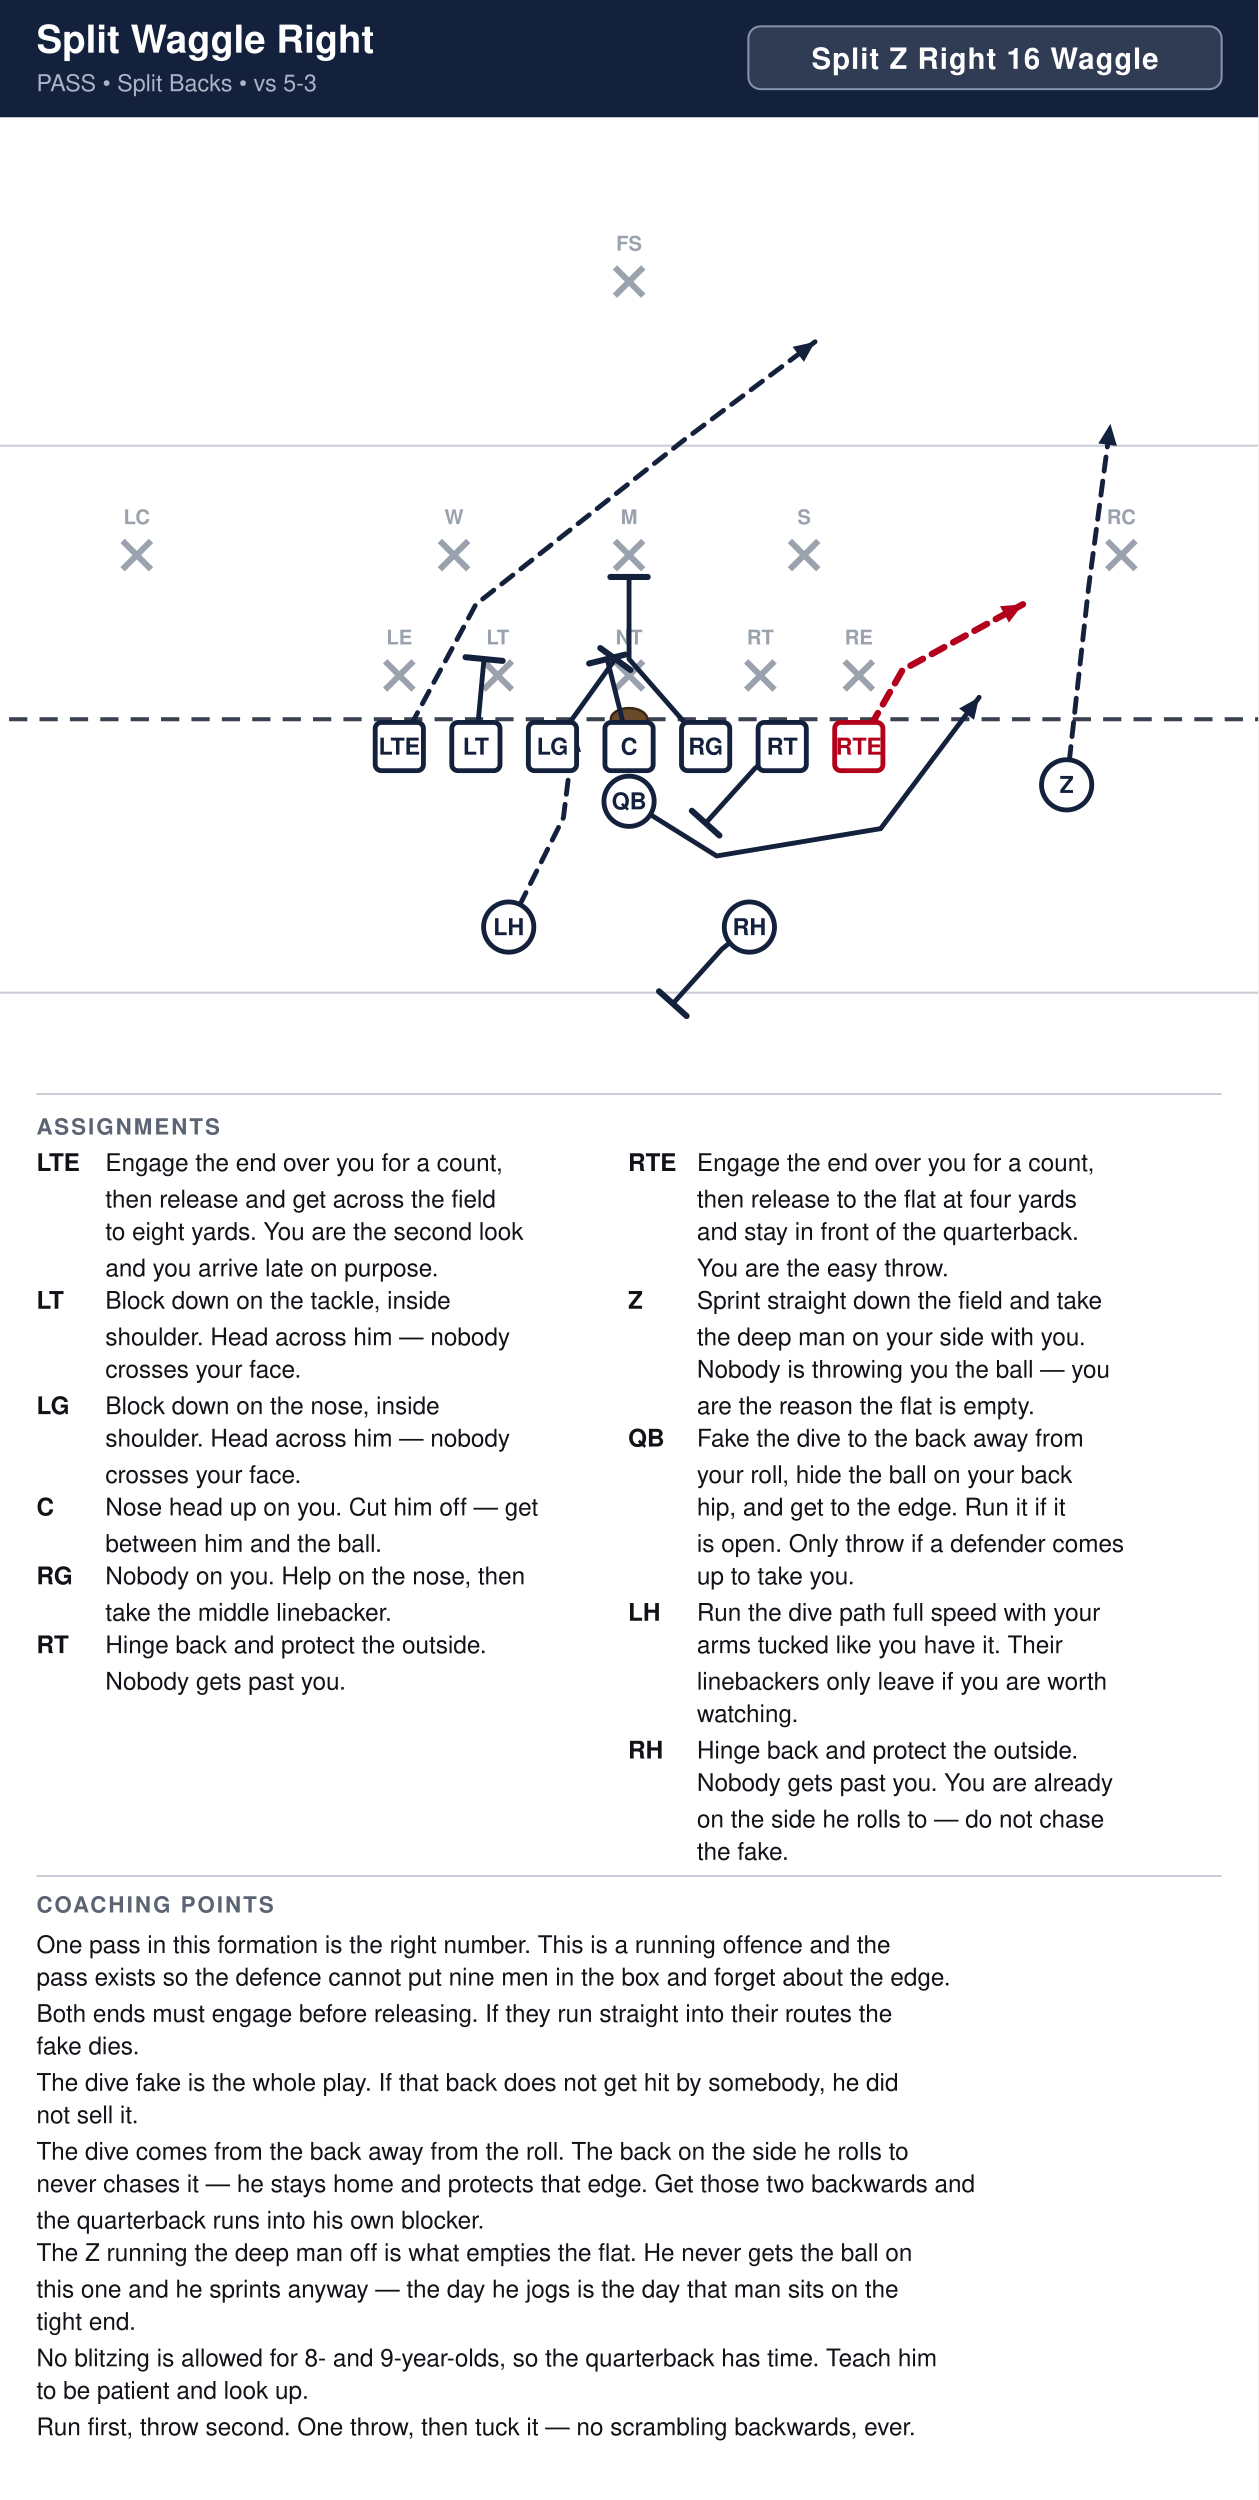
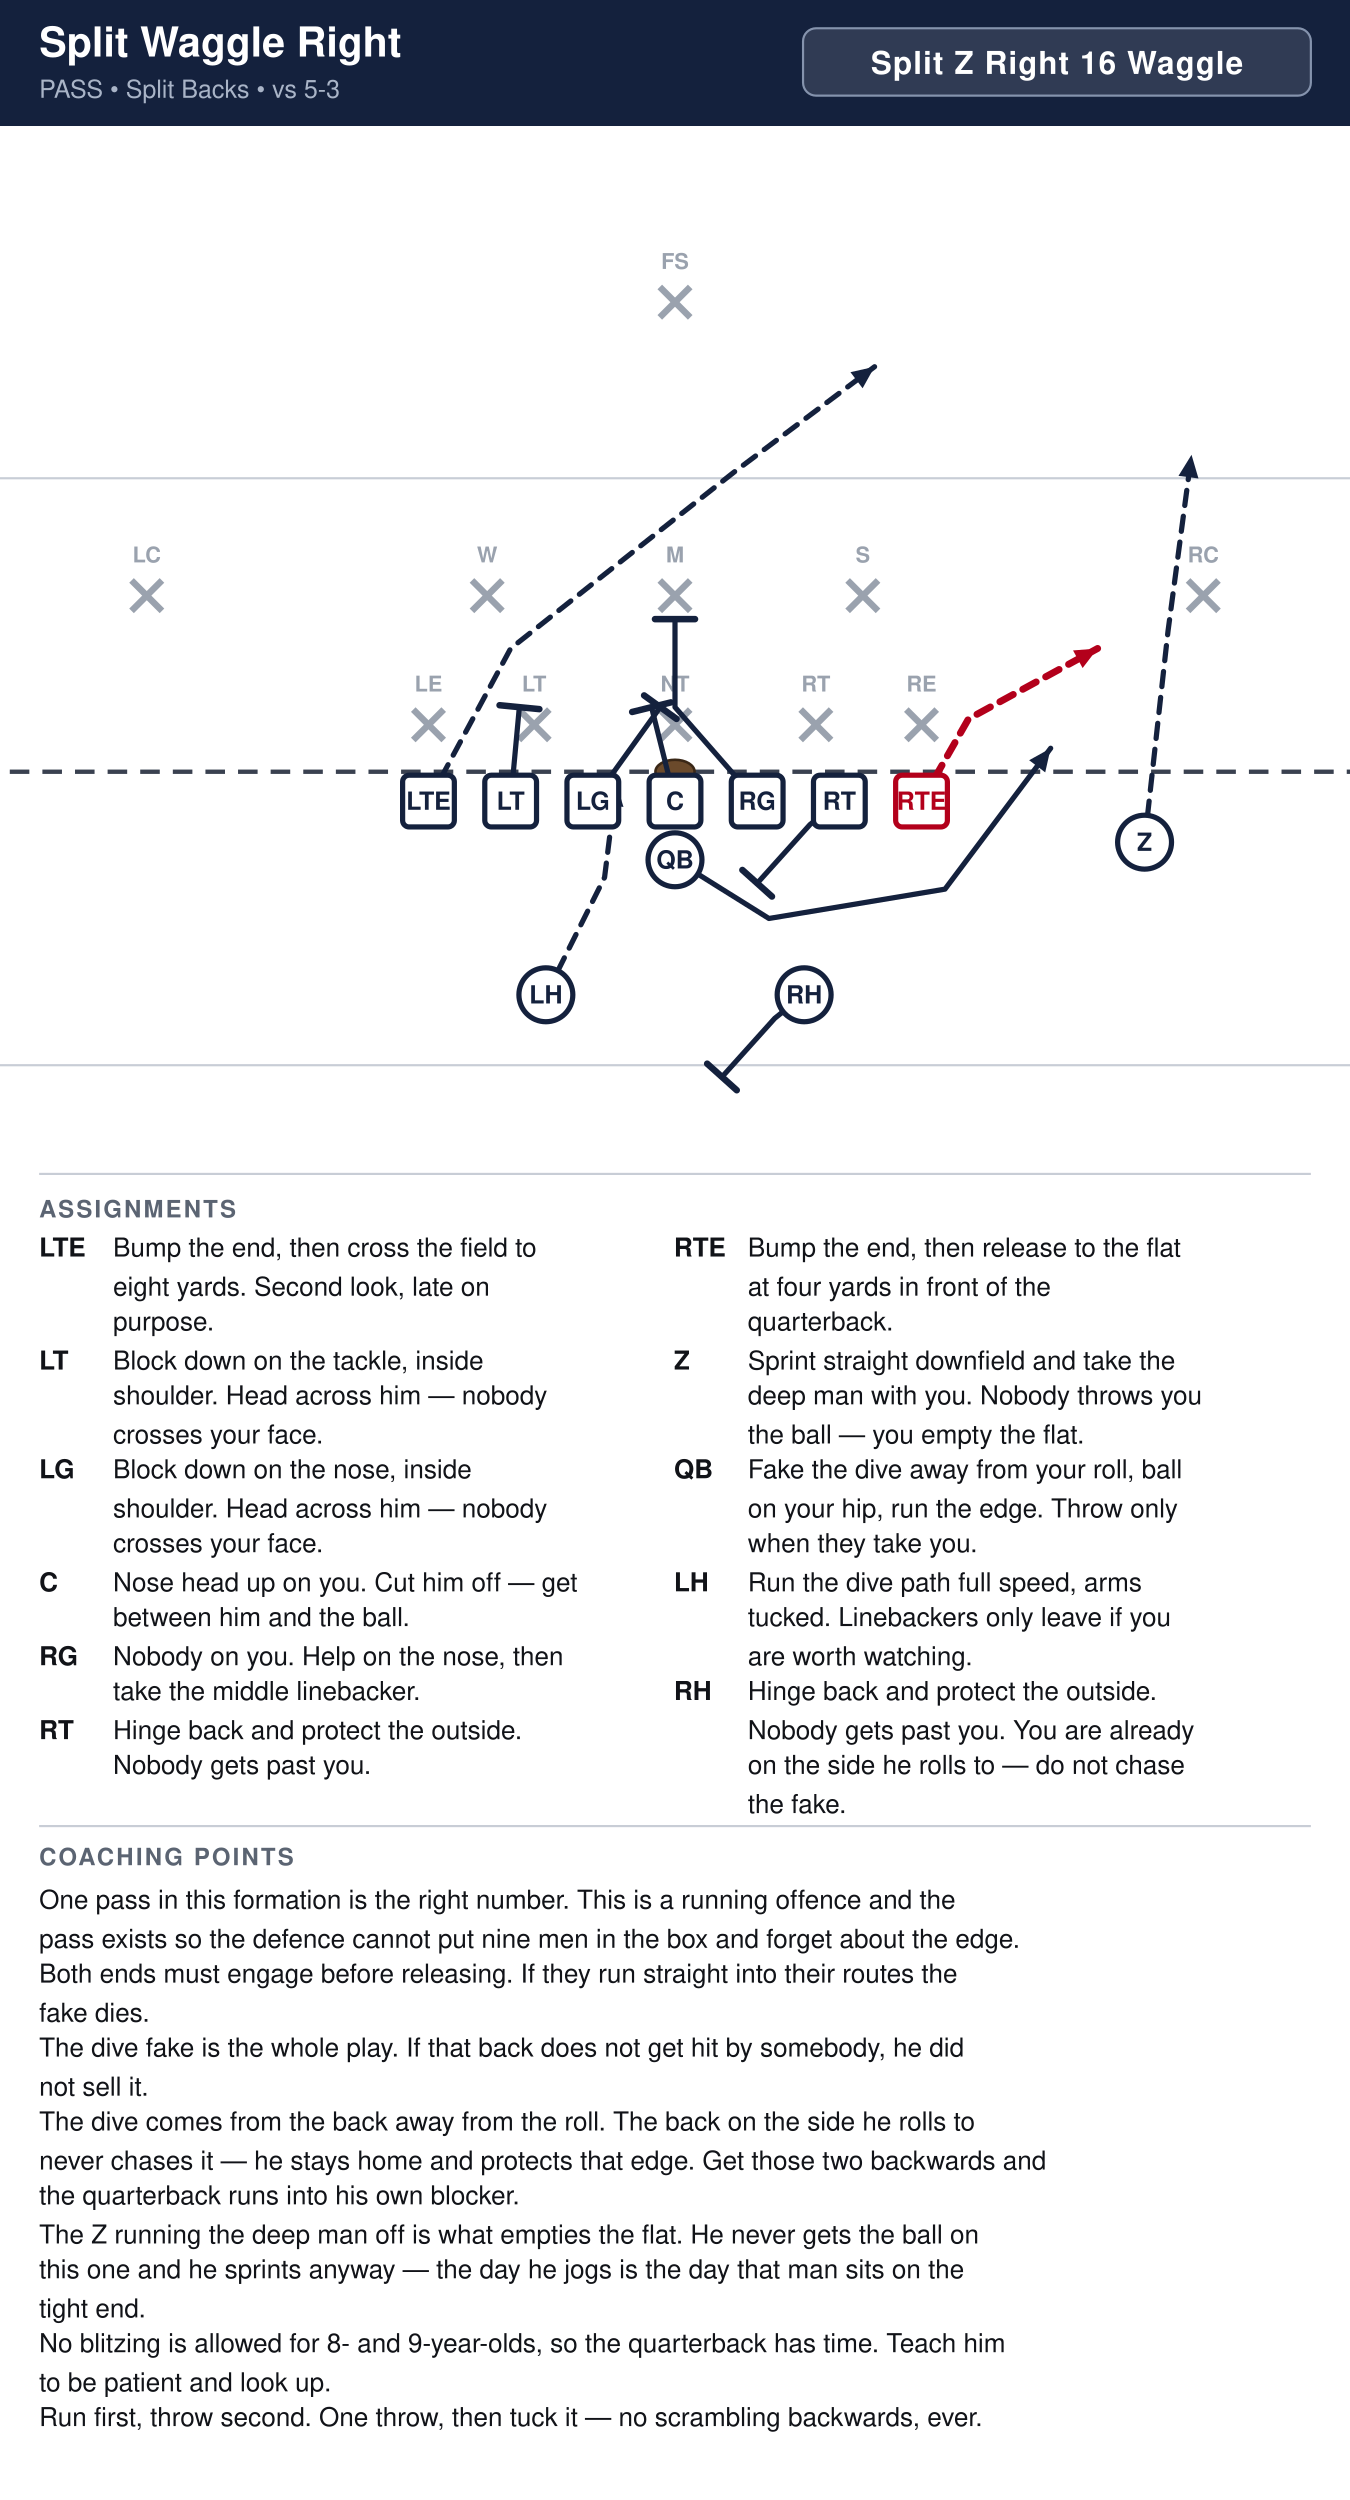
- <svg xmlns="http://www.w3.org/2000/svg" width="621" height="1234" viewBox="0 0 621 1234" font-family="Segoe UI, Helvetica, Arial, sans-serif">
+ <svg xmlns="http://www.w3.org/2000/svg" width="621" height="1150" viewBox="0 0 621 1150" font-family="Segoe UI, Helvetica, Arial, sans-serif">
  <rect width="100%" height="100%" fill="#ffffff" />
  <rect x="0" y="0" width="621" height="58" fill="#14213d" />
  <text x="18" y="26" font-size="19.0" font-weight="700" fill="#ffffff">Split Waggle Right</text>
  <text x="18" y="45" font-size="11.5" fill="#a9b4c7">PASS  •  Split Backs  •  vs 5-3</text>
  <rect x="369.4" y="13" width="233.6" height="31" rx="6" fill="#ffffff" fill-opacity="0.12" stroke="#8593ad" stroke-width="1" />
  <text x="486.2" y="34" text-anchor="middle" font-size="14.5" font-weight="700" fill="#ffffff" letter-spacing="0.5">Split Z Right 16 Waggle</text>
  <clipPath id="fieldclip">
    <rect x="0" y="58" width="621" height="472" />
  </clipPath>
  <g clip-path="url(#fieldclip)">
    <g transform="translate(-40.5,31.0)">
      <rect x="0" y="0" width="702" height="513" fill="#ffffff" />
      <line x1="0" y1="459.0" x2="702" y2="459.0" stroke="#c8cdd6" stroke-width="1" />
      <line x1="0" y1="189.0" x2="702" y2="189.0" stroke="#c8cdd6" stroke-width="1" />
      <line x1="0" y1="324.0" x2="702" y2="324.0" stroke="#3a4150" stroke-width="2" stroke-dasharray="9 6" />
      <ellipse cx="351.0" cy="324.0" rx="9" ry="5.5" fill="#6b4a2b" stroke="#3a2716" stroke-width="1.2" />
      <line x1="230.6" y1="295.4" x2="244.6" y2="309.4" stroke="#9aa2ae" stroke-width="3" />
      <line x1="244.6" y1="295.4" x2="230.6" y2="309.4" stroke="#9aa2ae" stroke-width="3" />
      <text x="237.6" y="287.1" text-anchor="middle" font-size="10" fill="#9aa2ae" font-weight="600">LE</text>
      <line x1="279.2" y1="295.4" x2="293.2" y2="309.4" stroke="#9aa2ae" stroke-width="3" />
      <line x1="293.2" y1="295.4" x2="279.2" y2="309.4" stroke="#9aa2ae" stroke-width="3" />
      <text x="286.2" y="287.1" text-anchor="middle" font-size="10" fill="#9aa2ae" font-weight="600">LT</text>
      <line x1="344.0" y1="295.4" x2="358.0" y2="309.4" stroke="#9aa2ae" stroke-width="3" />
      <line x1="358.0" y1="295.4" x2="344.0" y2="309.4" stroke="#9aa2ae" stroke-width="3" />
      <text x="351.0" y="287.1" text-anchor="middle" font-size="10" fill="#9aa2ae" font-weight="600">NT</text>
      <line x1="408.8" y1="295.4" x2="422.8" y2="309.4" stroke="#9aa2ae" stroke-width="3" />
      <line x1="422.8" y1="295.4" x2="408.8" y2="309.4" stroke="#9aa2ae" stroke-width="3" />
      <text x="415.8" y="287.1" text-anchor="middle" font-size="10" fill="#9aa2ae" font-weight="600">RT</text>
      <line x1="457.4" y1="295.4" x2="471.4" y2="309.4" stroke="#9aa2ae" stroke-width="3" />
      <line x1="471.4" y1="295.4" x2="457.4" y2="309.4" stroke="#9aa2ae" stroke-width="3" />
      <text x="464.4" y="287.1" text-anchor="middle" font-size="10" fill="#9aa2ae" font-weight="600">RE</text>
      <line x1="257.6" y1="236.0" x2="271.6" y2="250.0" stroke="#9aa2ae" stroke-width="3" />
      <line x1="271.6" y1="236.0" x2="257.6" y2="250.0" stroke="#9aa2ae" stroke-width="3" />
      <text x="264.6" y="227.7" text-anchor="middle" font-size="10" fill="#9aa2ae" font-weight="600">W</text>
      <line x1="344.0" y1="236.0" x2="358.0" y2="250.0" stroke="#9aa2ae" stroke-width="3" />
      <line x1="358.0" y1="236.0" x2="344.0" y2="250.0" stroke="#9aa2ae" stroke-width="3" />
      <text x="351.0" y="227.7" text-anchor="middle" font-size="10" fill="#9aa2ae" font-weight="600">M</text>
      <line x1="430.4" y1="236.0" x2="444.4" y2="250.0" stroke="#9aa2ae" stroke-width="3" />
      <line x1="444.4" y1="236.0" x2="430.4" y2="250.0" stroke="#9aa2ae" stroke-width="3" />
      <text x="437.4" y="227.7" text-anchor="middle" font-size="10" fill="#9aa2ae" font-weight="600">S</text>
      <line x1="101.0" y1="236.0" x2="115.0" y2="250.0" stroke="#9aa2ae" stroke-width="3" />
      <line x1="115.0" y1="236.0" x2="101.0" y2="250.0" stroke="#9aa2ae" stroke-width="3" />
      <text x="108.0" y="227.7" text-anchor="middle" font-size="10" fill="#9aa2ae" font-weight="600">LC</text>
      <line x1="587.0" y1="236.0" x2="601.0" y2="250.0" stroke="#9aa2ae" stroke-width="3" />
      <line x1="601.0" y1="236.0" x2="587.0" y2="250.0" stroke="#9aa2ae" stroke-width="3" />
      <text x="594.0" y="227.7" text-anchor="middle" font-size="10" fill="#9aa2ae" font-weight="600">RC</text>
      <line x1="344.0" y1="101.0" x2="358.0" y2="115.0" stroke="#9aa2ae" stroke-width="3" />
      <line x1="358.0" y1="101.0" x2="344.0" y2="115.0" stroke="#9aa2ae" stroke-width="3" />
      <text x="351.0" y="92.7" text-anchor="middle" font-size="10" fill="#9aa2ae" font-weight="600">FS</text>
      <path d="M237.6,337.5 L275.4,267.3 L378.0,186.3 L442.8,137.7" fill="none" stroke="#14213d" stroke-width="2.4" stroke-linecap="round" stroke-linejoin="round" stroke-dasharray="7 5" />
      <polygon points="442.8,137.7 437.3,147.6 431.7,140.2" fill="#14213d" />
      <path d="M275.4,337.5 L279.4,294.3" fill="none" stroke="#14213d" stroke-width="2.4" stroke-linecap="round" stroke-linejoin="round" />
      <line x1="270.3" y1="293.4" x2="288.6" y2="295.2" stroke="#14213d" stroke-width="3.0" stroke-linecap="round" />
      <path d="M313.2,337.5 L344.2,294.3" fill="none" stroke="#14213d" stroke-width="2.4" stroke-linecap="round" stroke-linejoin="round" />
      <line x1="336.8" y1="288.9" x2="351.7" y2="299.7" stroke="#14213d" stroke-width="3.0" stroke-linecap="round" />
      <path d="M351.0,337.5 L340.2,294.3" fill="none" stroke="#14213d" stroke-width="2.4" stroke-linecap="round" stroke-linejoin="round" />
      <line x1="331.3" y1="296.5" x2="349.1" y2="292.1" stroke="#14213d" stroke-width="3.0" stroke-linecap="round" />
      <path d="M388.8,337.5 L351.0,294.3 L351.0,253.8" fill="none" stroke="#14213d" stroke-width="2.4" stroke-linecap="round" stroke-linejoin="round" />
      <line x1="341.8" y1="253.8" x2="360.2" y2="253.8" stroke="#14213d" stroke-width="3.0" stroke-linecap="round" />
      <path d="M426.6,337.5 L413.1,348.3 L388.8,375.3" fill="none" stroke="#14213d" stroke-width="2.4" stroke-linecap="round" stroke-linejoin="round" />
      <line x1="395.6" y1="381.4" x2="382.0" y2="369.2" stroke="#14213d" stroke-width="3.0" stroke-linecap="round" />
      <path d="M464.4,337.5 L486.0,299.7 L545.4,267.3" fill="none" stroke="#b3001b" stroke-width="3.2" stroke-linecap="round" stroke-linejoin="round" stroke-dasharray="7 5" />
      <polygon points="545.4,267.3 538.5,276.3 534.1,268.2" fill="#b3001b" />
      <path d="M567.0,356.4 L577.8,259.2 L588.6,178.2" fill="none" stroke="#14213d" stroke-width="2.4" stroke-linecap="round" stroke-linejoin="round" stroke-dasharray="7 5" />
      <polygon points="588.6,178.2 591.8,189.1 582.6,187.9" fill="#14213d" />
      <path d="M351.0,364.5 L372.6,378.0 L394.2,391.5 L475.2,378.0 L523.8,313.2" fill="none" stroke="#14213d" stroke-width="2.4" stroke-linecap="round" stroke-linejoin="round" />
      <polygon points="523.8,313.2 521.3,324.3 513.9,318.7" fill="#14213d" />
      <path d="M410.4,426.6 L396.9,437.4 L372.6,464.4" fill="none" stroke="#14213d" stroke-width="2.4" stroke-linecap="round" stroke-linejoin="round" />
      <line x1="379.4" y1="470.5" x2="365.8" y2="458.3" stroke="#14213d" stroke-width="3.0" stroke-linecap="round" />
      <path d="M291.6,426.6 L318.6,372.6 L324.0,329.4" fill="none" stroke="#14213d" stroke-width="2.4" stroke-linecap="round" stroke-linejoin="round" stroke-dasharray="7 5" />
      <polygon points="324.0,329.4 327.3,340.2 318.1,339.1" fill="#14213d" />
      <rect x="225.7" y="325.6" width="23.8" height="23.8" rx="3" fill="#ffffff" stroke="#14213d" stroke-width="2.4" />
      <text x="237.6" y="341.5" text-anchor="middle" font-size="11.5" font-weight="700" fill="#14213d">LTE</text>
      <rect x="263.5" y="325.6" width="23.8" height="23.8" rx="3" fill="#ffffff" stroke="#14213d" stroke-width="2.4" />
      <text x="275.4" y="341.5" text-anchor="middle" font-size="11.5" font-weight="700" fill="#14213d">LT</text>
      <rect x="301.3" y="325.6" width="23.8" height="23.8" rx="3" fill="#ffffff" stroke="#14213d" stroke-width="2.4" />
      <text x="313.2" y="341.5" text-anchor="middle" font-size="11.5" font-weight="700" fill="#14213d">LG</text>
      <rect x="339.1" y="325.6" width="23.8" height="23.8" rx="3" fill="#ffffff" stroke="#14213d" stroke-width="2.4" />
      <text x="351.0" y="341.5" text-anchor="middle" font-size="11.5" font-weight="700" fill="#14213d">C</text>
      <rect x="376.9" y="325.6" width="23.8" height="23.8" rx="3" fill="#ffffff" stroke="#14213d" stroke-width="2.4" />
      <text x="388.8" y="341.5" text-anchor="middle" font-size="11.5" font-weight="700" fill="#14213d">RG</text>
      <rect x="414.7" y="325.6" width="23.8" height="23.8" rx="3" fill="#ffffff" stroke="#14213d" stroke-width="2.4" />
      <text x="426.6" y="341.5" text-anchor="middle" font-size="11.5" font-weight="700" fill="#14213d">RT</text>
      <rect x="452.5" y="325.6" width="23.8" height="23.8" rx="3" fill="#ffffff" stroke="#b3001b" stroke-width="2.4" />
      <text x="464.4" y="341.5" text-anchor="middle" font-size="11.5" font-weight="700" fill="#b3001b">RTE</text>
      <circle cx="567.0" cy="356.4" r="12.4" fill="#ffffff" stroke="#14213d" stroke-width="2.4" />
      <text x="567.0" y="360.4" text-anchor="middle" font-size="11.5" font-weight="700" fill="#14213d">Z</text>
      <circle cx="351.0" cy="364.5" r="12.4" fill="#ffffff" stroke="#14213d" stroke-width="2.4" />
      <text x="351.0" y="368.5" text-anchor="middle" font-size="11.5" font-weight="700" fill="#14213d">QB</text>
      <circle cx="291.6" cy="426.6" r="12.4" fill="#ffffff" stroke="#14213d" stroke-width="2.4" />
      <text x="291.6" y="430.6" text-anchor="middle" font-size="11.5" font-weight="700" fill="#14213d">LH</text>
      <circle cx="410.4" cy="426.6" r="12.4" fill="#ffffff" stroke="#14213d" stroke-width="2.4" />
      <text x="410.4" y="430.6" text-anchor="middle" font-size="11.5" font-weight="700" fill="#14213d">RH</text>
    </g>
  </g>
  <line x1="18" y1="540" x2="603" y2="540" stroke="#c8cdd6" stroke-width="1" />
  <text x="18" y="560" font-size="11" font-weight="700" fill="#5b6472" letter-spacing="1">ASSIGNMENTS</text>
  <text x="18" y="578" font-size="12" font-weight="700" fill="#111318">LTE</text>
-   <text x="52" y="578" font-size="12" fill="#111318">Engage the end over you for a count,</text>
-   <text x="52" y="596" font-size="12" fill="#111318">then release and get across the field</text>
-   <text x="52" y="612" font-size="12" fill="#111318">to eight yards. You are the second look</text>
-   <text x="52" y="630" font-size="12" fill="#111318">and you arrive late on purpose.</text>
-   <text x="18" y="646" font-size="12" font-weight="700" fill="#111318">LT</text>
-   <text x="52" y="646" font-size="12" fill="#111318">Block down on the tackle, inside</text>
-   <text x="52" y="664" font-size="12" fill="#111318">shoulder. Head across him — nobody</text>
-   <text x="52" y="680" font-size="12" fill="#111318">crosses your face.</text>
-   <text x="18" y="698" font-size="12" font-weight="700" fill="#111318">LG</text>
-   <text x="52" y="698" font-size="12" fill="#111318">Block down on the nose, inside</text>
-   <text x="52" y="714" font-size="12" fill="#111318">shoulder. Head across him — nobody</text>
-   <text x="52" y="732" font-size="12" fill="#111318">crosses your face.</text>
-   <text x="18" y="748" font-size="12" font-weight="700" fill="#111318">C</text>
-   <text x="52" y="748" font-size="12" fill="#111318">Nose head up on you. Cut him off — get</text>
-   <text x="52" y="766" font-size="12" fill="#111318">between him and the ball.</text>
-   <text x="18" y="782" font-size="12" font-weight="700" fill="#111318">RG</text>
-   <text x="52" y="782" font-size="12" fill="#111318">Nobody on you. Help on the nose, then</text>
-   <text x="52" y="800" font-size="12" fill="#111318">take the middle linebacker.</text>
-   <text x="18" y="816" font-size="12" font-weight="700" fill="#111318">RT</text>
-   <text x="52" y="816" font-size="12" fill="#111318">Hinge back and protect the outside.</text>
-   <text x="52" y="834" font-size="12" fill="#111318">Nobody gets past you.</text>
+   <text x="52" y="578" font-size="12" fill="#111318">Bump the end, then cross the field to</text>
+   <text x="52" y="596" font-size="12" fill="#111318">eight yards. Second look, late on</text>
+   <text x="52" y="612" font-size="12" fill="#111318">purpose.</text>
+   <text x="18" y="630" font-size="12" font-weight="700" fill="#111318">LT</text>
+   <text x="52" y="630" font-size="12" fill="#111318">Block down on the tackle, inside</text>
+   <text x="52" y="646" font-size="12" fill="#111318">shoulder. Head across him — nobody</text>
+   <text x="52" y="664" font-size="12" fill="#111318">crosses your face.</text>
+   <text x="18" y="680" font-size="12" font-weight="700" fill="#111318">LG</text>
+   <text x="52" y="680" font-size="12" fill="#111318">Block down on the nose, inside</text>
+   <text x="52" y="698" font-size="12" fill="#111318">shoulder. Head across him — nobody</text>
+   <text x="52" y="714" font-size="12" fill="#111318">crosses your face.</text>
+   <text x="18" y="732" font-size="12" font-weight="700" fill="#111318">C</text>
+   <text x="52" y="732" font-size="12" fill="#111318">Nose head up on you. Cut him off — get</text>
+   <text x="52" y="748" font-size="12" fill="#111318">between him and the ball.</text>
+   <text x="18" y="766" font-size="12" font-weight="700" fill="#111318">RG</text>
+   <text x="52" y="766" font-size="12" fill="#111318">Nobody on you. Help on the nose, then</text>
+   <text x="52" y="782" font-size="12" fill="#111318">take the middle linebacker.</text>
+   <text x="18" y="800" font-size="12" font-weight="700" fill="#111318">RT</text>
+   <text x="52" y="800" font-size="12" fill="#111318">Hinge back and protect the outside.</text>
+   <text x="52" y="816" font-size="12" fill="#111318">Nobody gets past you.</text>
  <text x="310" y="578" font-size="12" font-weight="700" fill="#111318">RTE</text>
-   <text x="344" y="578" font-size="12" fill="#111318">Engage the end over you for a count,</text>
-   <text x="344" y="596" font-size="12" fill="#111318">then release to the flat at four yards</text>
-   <text x="344" y="612" font-size="12" fill="#111318">and stay in front of the quarterback.</text>
-   <text x="344" y="630" font-size="12" fill="#111318">You are the easy throw.</text>
-   <text x="310" y="646" font-size="12" font-weight="700" fill="#111318">Z</text>
-   <text x="344" y="646" font-size="12" fill="#111318">Sprint straight down the field and take</text>
-   <text x="344" y="664" font-size="12" fill="#111318">the deep man on your side with you.</text>
-   <text x="344" y="680" font-size="12" fill="#111318">Nobody is throwing you the ball — you</text>
-   <text x="344" y="698" font-size="12" fill="#111318">are the reason the flat is empty.</text>
-   <text x="310" y="714" font-size="12" font-weight="700" fill="#111318">QB</text>
-   <text x="344" y="714" font-size="12" fill="#111318">Fake the dive to the back away from</text>
-   <text x="344" y="732" font-size="12" fill="#111318">your roll, hide the ball on your back</text>
-   <text x="344" y="748" font-size="12" fill="#111318">hip, and get to the edge. Run it if it</text>
-   <text x="344" y="766" font-size="12" fill="#111318">is open. Only throw if a defender comes</text>
-   <text x="344" y="782" font-size="12" fill="#111318">up to take you.</text>
-   <text x="310" y="800" font-size="12" font-weight="700" fill="#111318">LH</text>
-   <text x="344" y="800" font-size="12" fill="#111318">Run the dive path full speed with your</text>
-   <text x="344" y="816" font-size="12" fill="#111318">arms tucked like you have it. Their</text>
-   <text x="344" y="834" font-size="12" fill="#111318">linebackers only leave if you are worth</text>
-   <text x="344" y="850" font-size="12" fill="#111318">watching.</text>
-   <text x="310" y="868" font-size="12" font-weight="700" fill="#111318">RH</text>
-   <text x="344" y="868" font-size="12" fill="#111318">Hinge back and protect the outside.</text>
-   <text x="344" y="884" font-size="12" fill="#111318">Nobody gets past you. You are already</text>
-   <text x="344" y="902" font-size="12" fill="#111318">on the side he rolls to — do not chase</text>
-   <text x="344" y="918" font-size="12" fill="#111318">the fake.</text>
-   <line x1="18" y1="926" x2="603" y2="926" stroke="#c8cdd6" stroke-width="1" />
-   <text x="18" y="944" font-size="11" font-weight="700" fill="#5b6472" letter-spacing="1">COACHING POINTS</text>
-   <text x="18" y="964" font-size="12" fill="#111318">One pass in this formation is the right number. This is a running offence and the</text>
-   <text x="18" y="980" font-size="12" fill="#111318">pass exists so the defence cannot put nine men in the box and forget about the edge.</text>
-   <text x="18" y="998" font-size="12" fill="#111318">Both ends must engage before releasing. If they run straight into their routes the</text>
-   <text x="18" y="1014" font-size="12" fill="#111318">fake dies.</text>
-   <text x="18" y="1032" font-size="12" fill="#111318">The dive fake is the whole play. If that back does not get hit by somebody, he did</text>
-   <text x="18" y="1048" font-size="12" fill="#111318">not sell it.</text>
-   <text x="18" y="1066" font-size="12" fill="#111318">The dive comes from the back away from the roll. The back on the side he rolls to</text>
-   <text x="18" y="1082" font-size="12" fill="#111318">never chases it — he stays home and protects that edge. Get those two backwards and</text>
-   <text x="18" y="1100" font-size="12" fill="#111318">the quarterback runs into his own blocker.</text>
-   <text x="18" y="1116" font-size="12" fill="#111318">The Z running the deep man off is what empties the flat. He never gets the ball on</text>
-   <text x="18" y="1134" font-size="12" fill="#111318">this one and he sprints anyway — the day he jogs is the day that man sits on the</text>
-   <text x="18" y="1150" font-size="12" fill="#111318">tight end.</text>
-   <text x="18" y="1168" font-size="12" fill="#111318">No blitzing is allowed for 8- and 9-year-olds, so the quarterback has time. Teach him</text>
-   <text x="18" y="1184" font-size="12" fill="#111318">to be patient and look up.</text>
-   <text x="18" y="1202" font-size="12" fill="#111318">Run first, throw second. One throw, then tuck it — no scrambling backwards, ever.</text>
+   <text x="344" y="578" font-size="12" fill="#111318">Bump the end, then release to the flat</text>
+   <text x="344" y="596" font-size="12" fill="#111318">at four yards in front of the</text>
+   <text x="344" y="612" font-size="12" fill="#111318">quarterback.</text>
+   <text x="310" y="630" font-size="12" font-weight="700" fill="#111318">Z</text>
+   <text x="344" y="630" font-size="12" fill="#111318">Sprint straight downfield and take the</text>
+   <text x="344" y="646" font-size="12" fill="#111318">deep man with you. Nobody throws you</text>
+   <text x="344" y="664" font-size="12" fill="#111318">the ball — you empty the flat.</text>
+   <text x="310" y="680" font-size="12" font-weight="700" fill="#111318">QB</text>
+   <text x="344" y="680" font-size="12" fill="#111318">Fake the dive away from your roll, ball</text>
+   <text x="344" y="698" font-size="12" fill="#111318">on your hip, run the edge. Throw only</text>
+   <text x="344" y="714" font-size="12" fill="#111318">when they take you.</text>
+   <text x="310" y="732" font-size="12" font-weight="700" fill="#111318">LH</text>
+   <text x="344" y="732" font-size="12" fill="#111318">Run the dive path full speed, arms</text>
+   <text x="344" y="748" font-size="12" fill="#111318">tucked. Linebackers only leave if you</text>
+   <text x="344" y="766" font-size="12" fill="#111318">are worth watching.</text>
+   <text x="310" y="782" font-size="12" font-weight="700" fill="#111318">RH</text>
+   <text x="344" y="782" font-size="12" fill="#111318">Hinge back and protect the outside.</text>
+   <text x="344" y="800" font-size="12" fill="#111318">Nobody gets past you. You are already</text>
+   <text x="344" y="816" font-size="12" fill="#111318">on the side he rolls to — do not chase</text>
+   <text x="344" y="834" font-size="12" fill="#111318">the fake.</text>
+   <line x1="18" y1="840" x2="603" y2="840" stroke="#c8cdd6" stroke-width="1" />
+   <text x="18" y="858" font-size="11" font-weight="700" fill="#5b6472" letter-spacing="1">COACHING POINTS</text>
+   <text x="18" y="878" font-size="12" fill="#111318">One pass in this formation is the right number. This is a running offence and the</text>
+   <text x="18" y="896" font-size="12" fill="#111318">pass exists so the defence cannot put nine men in the box and forget about the edge.</text>
+   <text x="18" y="912" font-size="12" fill="#111318">Both ends must engage before releasing. If they run straight into their routes the</text>
+   <text x="18" y="930" font-size="12" fill="#111318">fake dies.</text>
+   <text x="18" y="946" font-size="12" fill="#111318">The dive fake is the whole play. If that back does not get hit by somebody, he did</text>
+   <text x="18" y="964" font-size="12" fill="#111318">not sell it.</text>
+   <text x="18" y="980" font-size="12" fill="#111318">The dive comes from the back away from the roll. The back on the side he rolls to</text>
+   <text x="18" y="998" font-size="12" fill="#111318">never chases it — he stays home and protects that edge. Get those two backwards and</text>
+   <text x="18" y="1014" font-size="12" fill="#111318">the quarterback runs into his own blocker.</text>
+   <text x="18" y="1032" font-size="12" fill="#111318">The Z running the deep man off is what empties the flat. He never gets the ball on</text>
+   <text x="18" y="1048" font-size="12" fill="#111318">this one and he sprints anyway — the day he jogs is the day that man sits on the</text>
+   <text x="18" y="1066" font-size="12" fill="#111318">tight end.</text>
+   <text x="18" y="1082" font-size="12" fill="#111318">No blitzing is allowed for 8- and 9-year-olds, so the quarterback has time. Teach him</text>
+   <text x="18" y="1100" font-size="12" fill="#111318">to be patient and look up.</text>
+   <text x="18" y="1116" font-size="12" fill="#111318">Run first, throw second. One throw, then tuck it — no scrambling backwards, ever.</text>
</svg>
